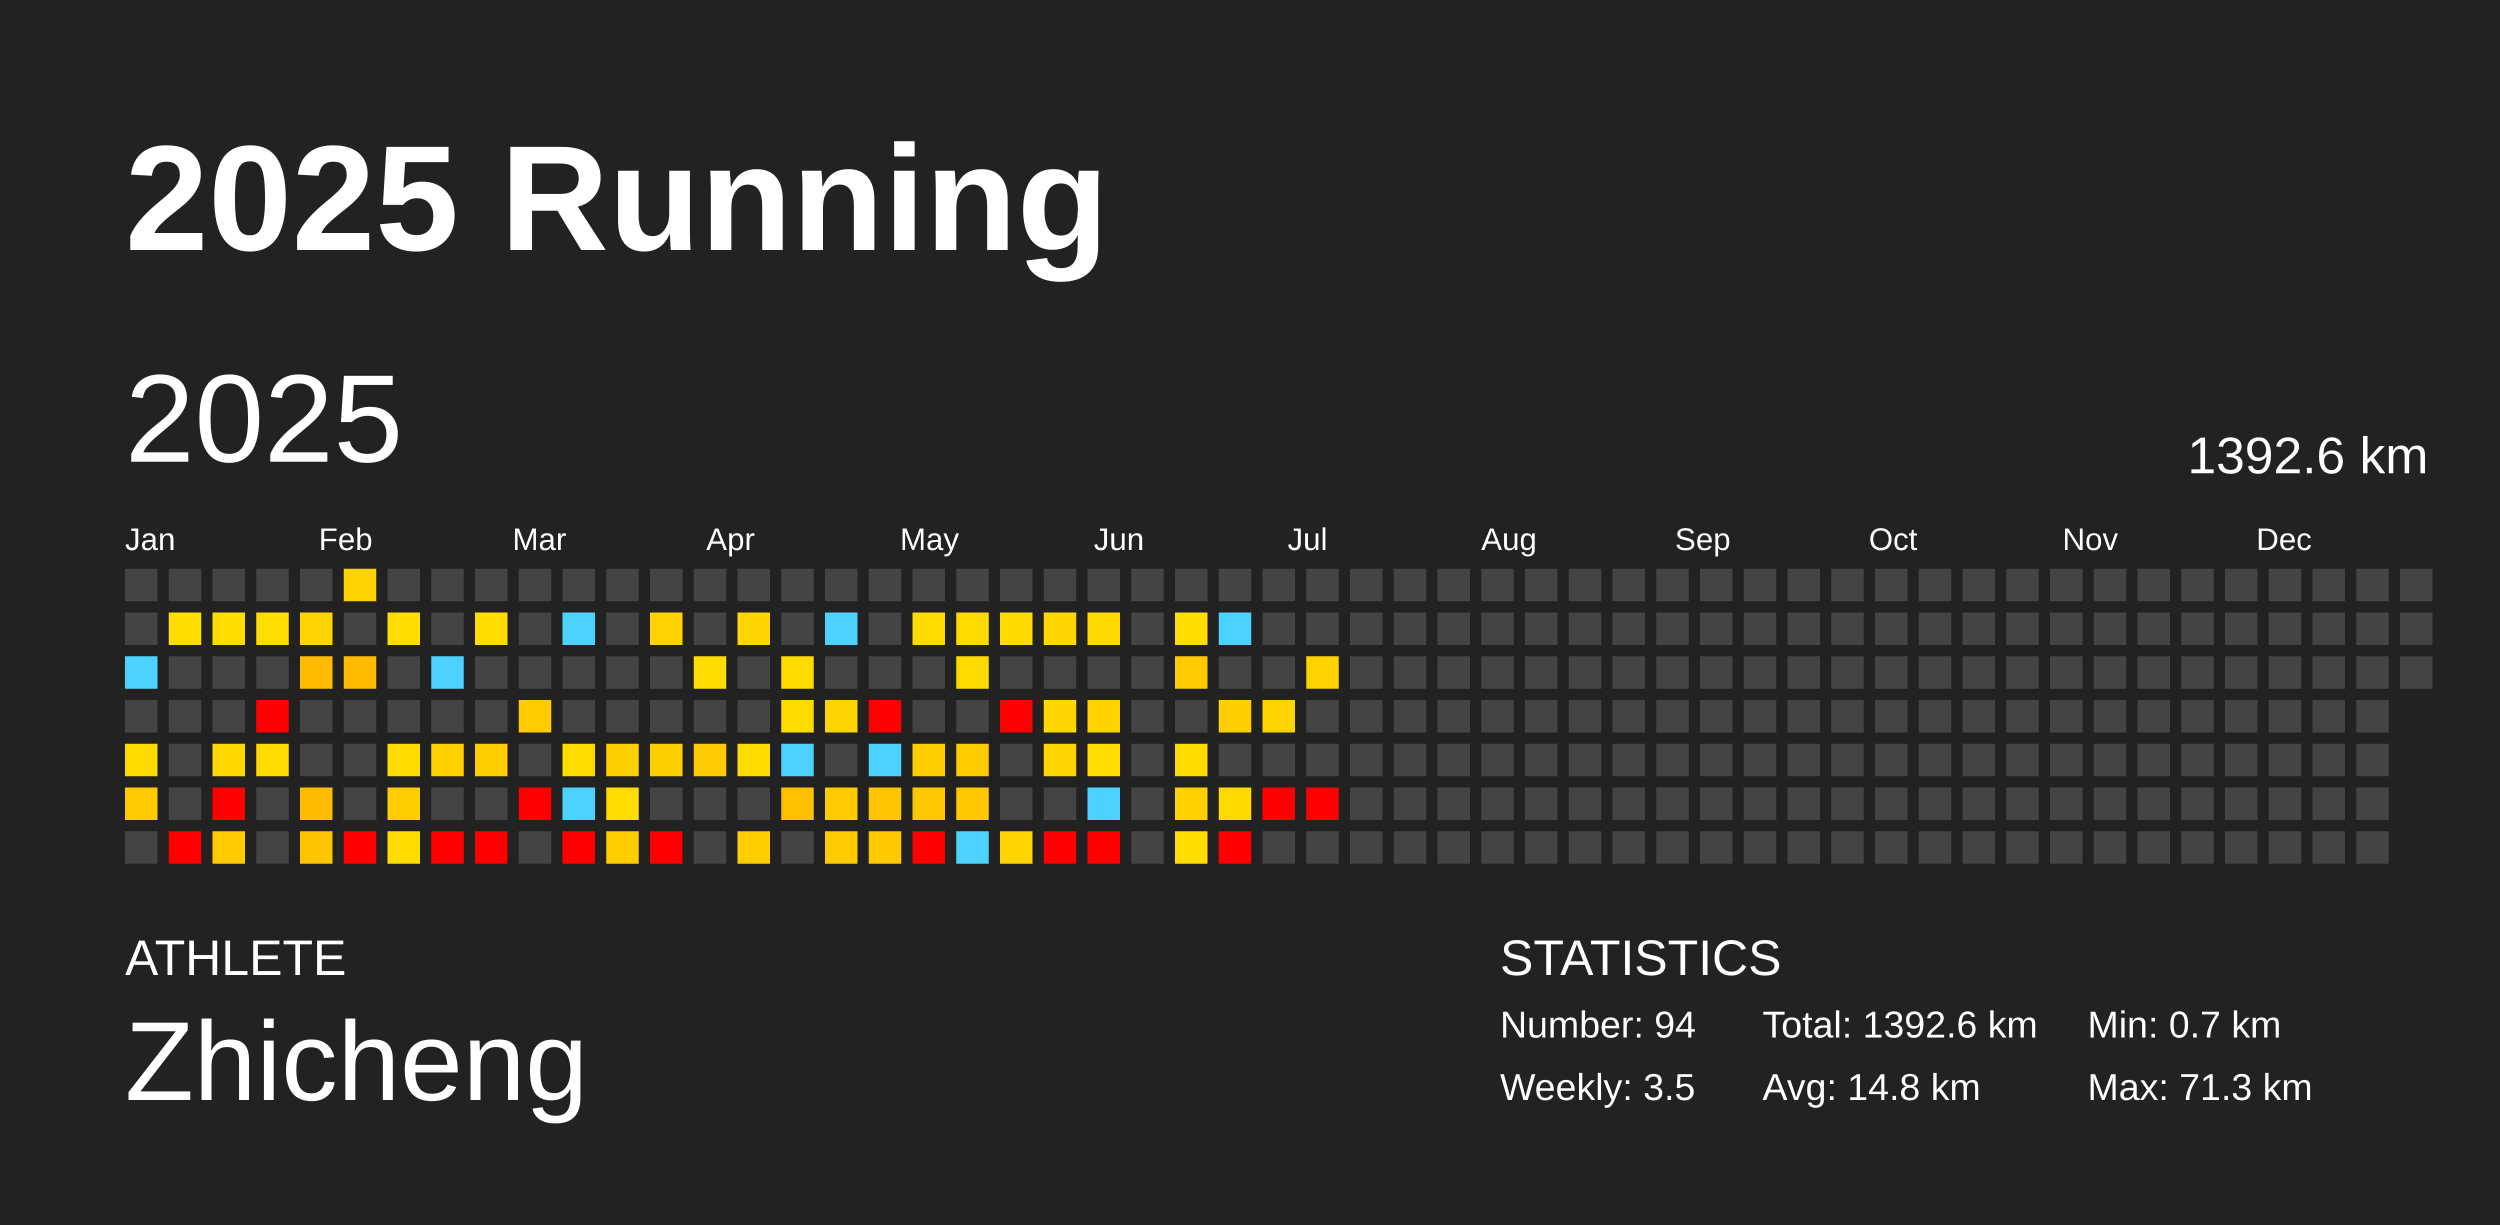
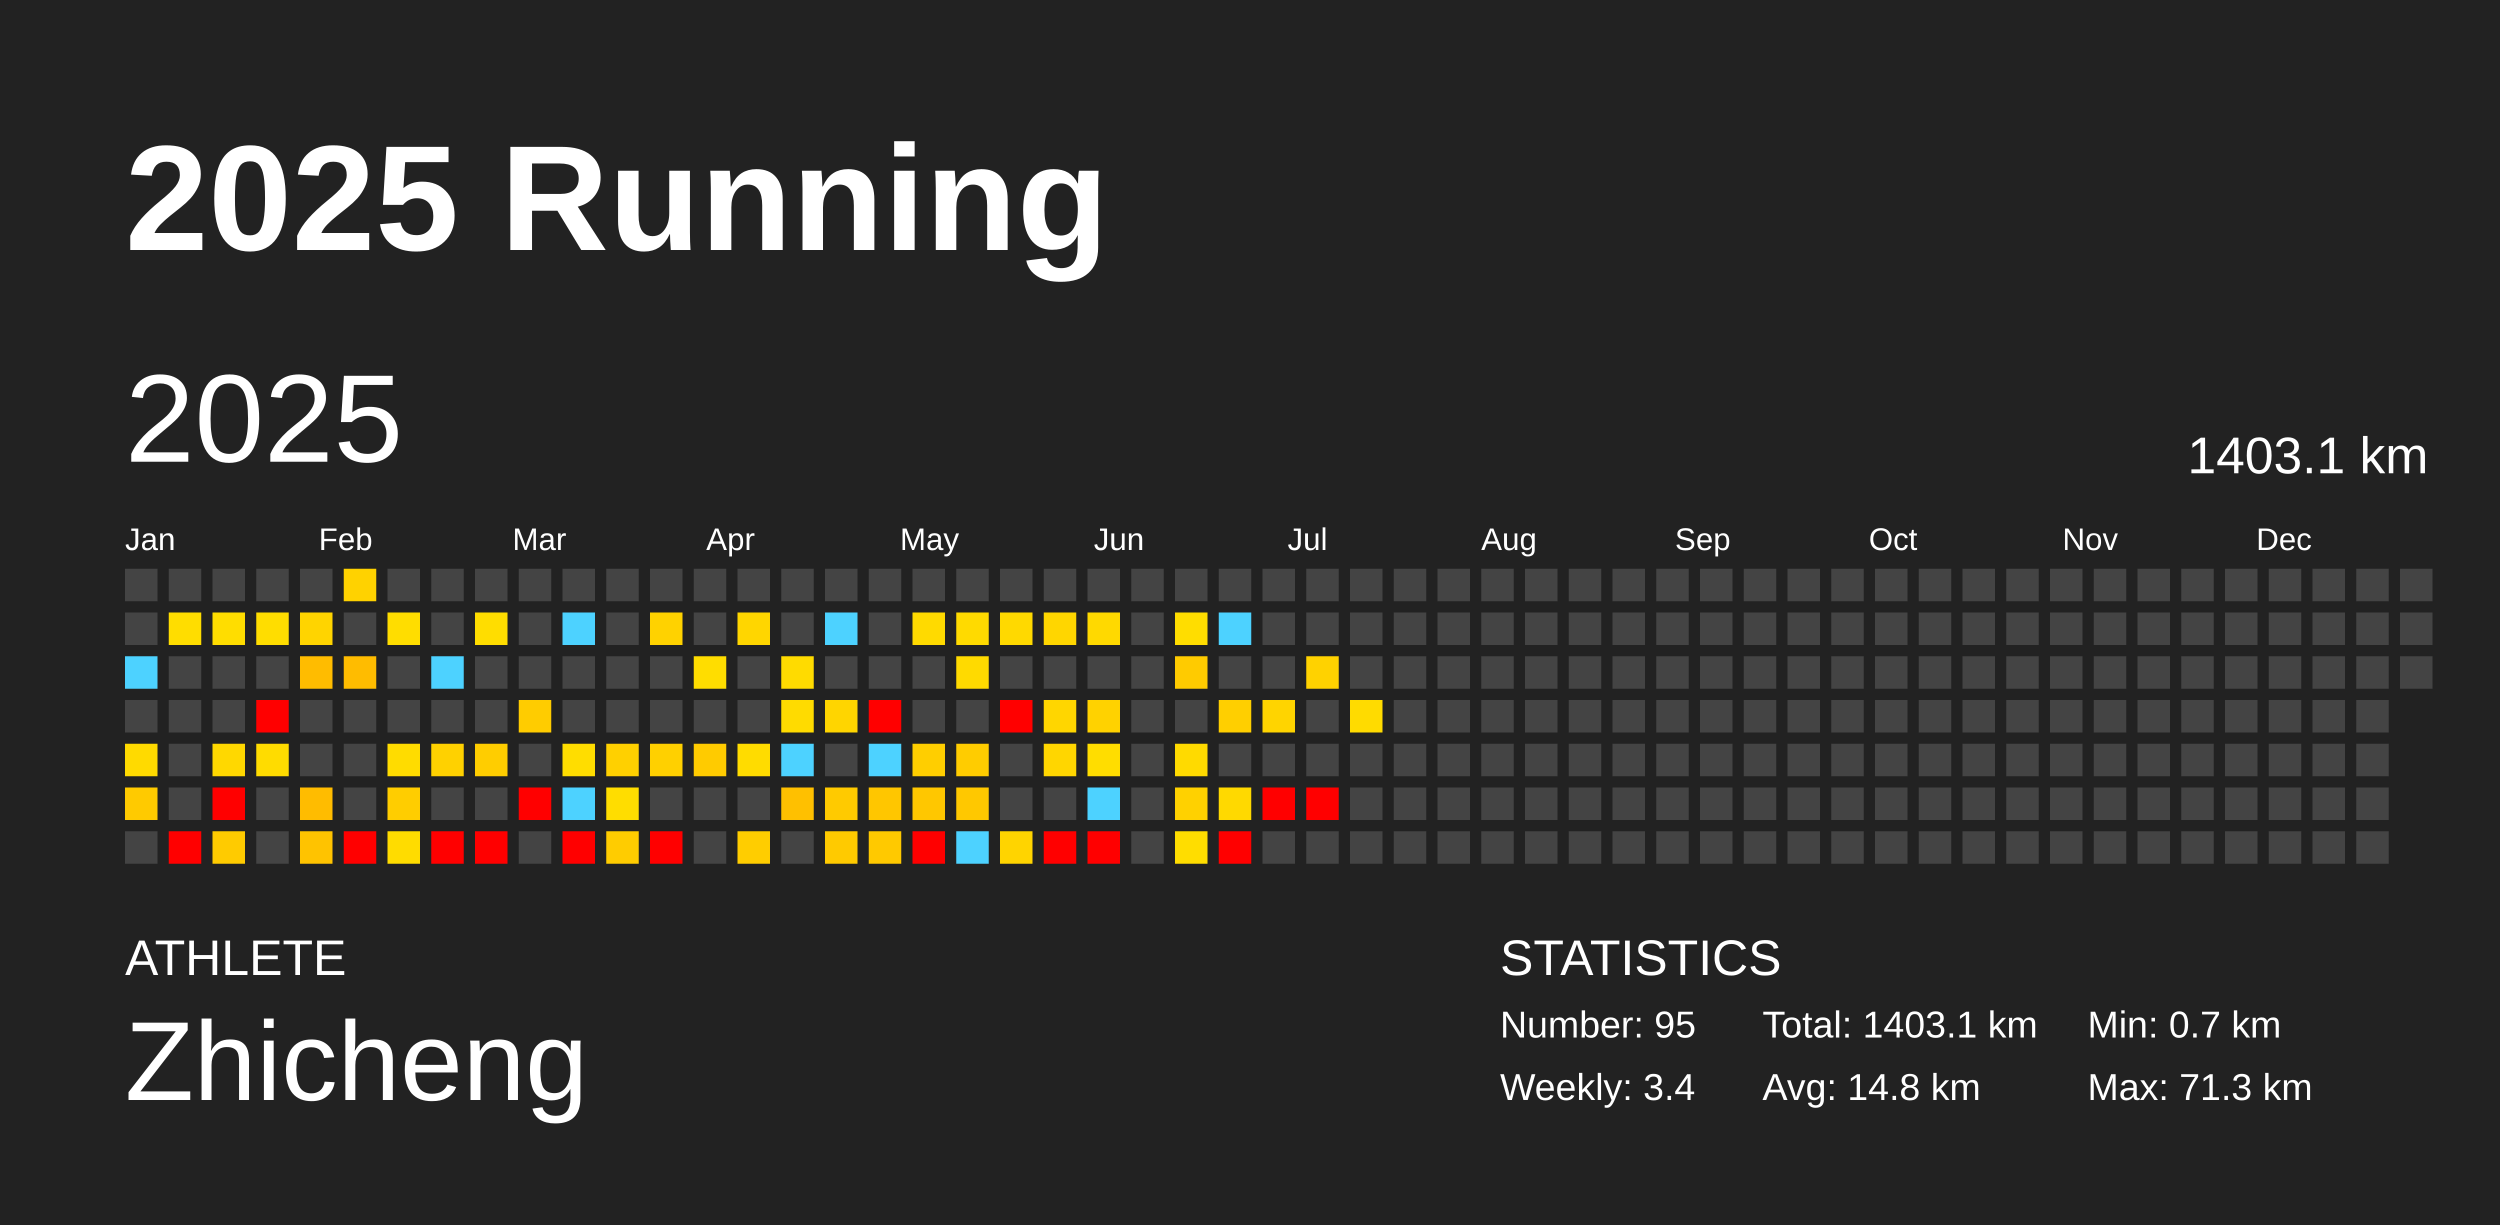
<svg xmlns="http://www.w3.org/2000/svg" baseProfile="full" height="98mm" version="1.1" viewBox="0,0,200,98" width="200mm">
  <defs />
  <rect fill="#222222" height="98" width="200" x="0" y="0" />
  <text fill="#FFFFFF" style="font-size:12px; font-family:Arial; font-weight:bold;" x="10" y="20">2025 Running</text>
  <text fill="#FFFFFF" style="font-size:4px; font-family:Arial" x="10" y="78">ATHLETE</text>
  <text fill="#FFFFFF" style="font-size:9px; font-family:Arial" x="10" y="88">Zhicheng</text>
  <text fill="#FFFFFF" style="font-size:4px; font-family:Arial" x="120" y="78">STATISTICS</text>
-   <text fill="#FFFFFF" style="font-size:3px; font-family:Arial" x="120" y="83">Number: 94</text>
-   <text fill="#FFFFFF" style="font-size:3px; font-family:Arial" x="120" y="88">Weekly: 3.5</text>
-   <text fill="#FFFFFF" style="font-size:3px; font-family:Arial" x="141" y="83">Total: 1392.6 km</text>
+   <text fill="#FFFFFF" style="font-size:3px; font-family:Arial" x="120" y="83">Number: 95</text>
+   <text fill="#FFFFFF" style="font-size:3px; font-family:Arial" x="120" y="88">Weekly: 3.4</text>
+   <text fill="#FFFFFF" style="font-size:3px; font-family:Arial" x="141" y="83">Total: 1403.1 km</text>
  <text fill="#FFFFFF" style="font-size:3px; font-family:Arial" x="141" y="88">Avg: 14.8 km</text>
  <text fill="#FFFFFF" style="font-size:3px; font-family:Arial" x="167" y="83">Min: 0.7 km</text>
  <text fill="#FFFFFF" style="font-size:3px; font-family:Arial" x="167" y="88">Max: 71.3 km</text>
  <text dominant-baseline="hanging" fill="#FFFFFF" style="font-size:10.0px; font-family:Arial;" x="10" y="30">2025</text>
-   <text dominant-baseline="hanging" fill="#FFFFFF" style="font-size:4.125px; font-family:Arial;" x="175" y="35">1392.6 km</text>
+   <text dominant-baseline="hanging" fill="#FFFFFF" style="font-size:4.125px; font-family:Arial;" x="175" y="35">1403.1 km</text>
  <text fill="#FFFFFF" style="font-size:2.5px; font-family:Arial" x="10.0" y="44">Jan</text>
  <text fill="#FFFFFF" style="font-size:2.5px; font-family:Arial" x="25.5" y="44">Feb</text>
  <text fill="#FFFFFF" style="font-size:2.5px; font-family:Arial" x="41.0" y="44">Mar</text>
  <text fill="#FFFFFF" style="font-size:2.5px; font-family:Arial" x="56.5" y="44">Apr</text>
  <text fill="#FFFFFF" style="font-size:2.5px; font-family:Arial" x="72.0" y="44">May</text>
  <text fill="#FFFFFF" style="font-size:2.5px; font-family:Arial" x="87.5" y="44">Jun</text>
  <text fill="#FFFFFF" style="font-size:2.5px; font-family:Arial" x="103.0" y="44">Jul</text>
  <text fill="#FFFFFF" style="font-size:2.5px; font-family:Arial" x="118.5" y="44">Aug</text>
  <text fill="#FFFFFF" style="font-size:2.5px; font-family:Arial" x="134.0" y="44">Sep</text>
  <text fill="#FFFFFF" style="font-size:2.5px; font-family:Arial" x="149.5" y="44">Oct</text>
  <text fill="#FFFFFF" style="font-size:2.5px; font-family:Arial" x="165.0" y="44">Nov</text>
  <text fill="#FFFFFF" style="font-size:2.5px; font-family:Arial" x="180.5" y="44">Dec</text>
  <rect fill="#444444" height="2.6" width="2.6" x="10.0" y="45.5" />
  <rect fill="#444444" height="2.6" width="2.6" x="10.0" y="49.0" />
  <rect fill="#4dd2ff" height="2.6" width="2.6" x="10.0" y="52.5" />
  <rect fill="#444444" height="2.6" width="2.6" x="10.0" y="56.0" />
  <rect fill="#ffda00" height="2.6" width="2.6" x="10.0" y="59.5" />
  <rect fill="#ffca00" height="2.6" width="2.6" x="10.0" y="63.0" />
  <rect fill="#444444" height="2.6" width="2.6" x="10.0" y="66.5" />
  <rect fill="#444444" height="2.6" width="2.6" x="13.5" y="45.5" />
  <rect fill="#ffdd00" height="2.6" width="2.6" x="13.5" y="49.0" />
  <rect fill="#444444" height="2.6" width="2.6" x="13.5" y="52.5" />
  <rect fill="#444444" height="2.6" width="2.6" x="13.5" y="56.0" />
  <rect fill="#444444" height="2.6" width="2.6" x="13.5" y="59.5" />
  <rect fill="#444444" height="2.6" width="2.6" x="13.5" y="63.0" />
  <rect fill="red" height="2.6" width="2.6" x="13.5" y="66.5" />
  <rect fill="#444444" height="2.6" width="2.6" x="17.0" y="45.5" />
  <rect fill="#ffdd00" height="2.6" width="2.6" x="17.0" y="49.0" />
  <rect fill="#444444" height="2.6" width="2.6" x="17.0" y="52.5" />
  <rect fill="#444444" height="2.6" width="2.6" x="17.0" y="56.0" />
  <rect fill="#ffd800" height="2.6" width="2.6" x="17.0" y="59.5" />
  <rect fill="red" height="2.6" width="2.6" x="17.0" y="63.0" />
  <rect fill="#ffcb00" height="2.6" width="2.6" x="17.0" y="66.5" />
  <rect fill="#444444" height="2.6" width="2.6" x="20.5" y="45.5" />
  <rect fill="#ffdd00" height="2.6" width="2.6" x="20.5" y="49.0" />
  <rect fill="#444444" height="2.6" width="2.6" x="20.5" y="52.5" />
  <rect fill="red" height="2.6" width="2.6" x="20.5" y="56.0" />
  <rect fill="#ffdc00" height="2.6" width="2.6" x="20.5" y="59.5" />
  <rect fill="#444444" height="2.6" width="2.6" x="20.5" y="63.0" />
  <rect fill="#444444" height="2.6" width="2.6" x="20.5" y="66.5" />
  <rect fill="#444444" height="2.6" width="2.6" x="24.0" y="45.5" />
  <rect fill="#ffd400" height="2.6" width="2.6" x="24.0" y="49.0" />
  <rect fill="#ffbc00" height="2.6" width="2.6" x="24.0" y="52.5" />
  <rect fill="#444444" height="2.6" width="2.6" x="24.0" y="56.0" />
  <rect fill="#444444" height="2.6" width="2.6" x="24.0" y="59.5" />
  <rect fill="#ffbc00" height="2.6" width="2.6" x="24.0" y="63.0" />
  <rect fill="#ffc300" height="2.6" width="2.6" x="24.0" y="66.5" />
  <rect fill="#ffd200" height="2.6" width="2.6" x="27.5" y="45.5" />
  <rect fill="#444444" height="2.6" width="2.6" x="27.5" y="49.0" />
  <rect fill="#ffbc00" height="2.6" width="2.6" x="27.5" y="52.5" />
  <rect fill="#444444" height="2.6" width="2.6" x="27.5" y="56.0" />
  <rect fill="#444444" height="2.6" width="2.6" x="27.5" y="59.5" />
  <rect fill="#444444" height="2.6" width="2.6" x="27.5" y="63.0" />
  <rect fill="red" height="2.6" width="2.6" x="27.5" y="66.5" />
  <rect fill="#444444" height="2.6" width="2.6" x="31.0" y="45.5" />
  <rect fill="#ffdd00" height="2.6" width="2.6" x="31.0" y="49.0" />
  <rect fill="#444444" height="2.6" width="2.6" x="31.0" y="52.5" />
  <rect fill="#444444" height="2.6" width="2.6" x="31.0" y="56.0" />
  <rect fill="#ffdc00" height="2.6" width="2.6" x="31.0" y="59.5" />
  <rect fill="#ffcd00" height="2.6" width="2.6" x="31.0" y="63.0" />
  <rect fill="#ffdc00" height="2.6" width="2.6" x="31.0" y="66.5" />
  <rect fill="#444444" height="2.6" width="2.6" x="34.5" y="45.5" />
  <rect fill="#444444" height="2.6" width="2.6" x="34.5" y="49.0" />
  <rect fill="#4dd2ff" height="2.6" width="2.6" x="34.5" y="52.5" />
  <rect fill="#444444" height="2.6" width="2.6" x="34.5" y="56.0" />
  <rect fill="#ffd100" height="2.6" width="2.6" x="34.5" y="59.5" />
  <rect fill="#444444" height="2.6" width="2.6" x="34.5" y="63.0" />
  <rect fill="red" height="2.6" width="2.6" x="34.5" y="66.5" />
  <rect fill="#444444" height="2.6" width="2.6" x="38.0" y="45.5" />
  <rect fill="#ffdd00" height="2.6" width="2.6" x="38.0" y="49.0" />
  <rect fill="#444444" height="2.6" width="2.6" x="38.0" y="52.5" />
  <rect fill="#444444" height="2.6" width="2.6" x="38.0" y="56.0" />
  <rect fill="#ffcd00" height="2.6" width="2.6" x="38.0" y="59.5" />
  <rect fill="#444444" height="2.6" width="2.6" x="38.0" y="63.0" />
  <rect fill="red" height="2.6" width="2.6" x="38.0" y="66.5" />
  <rect fill="#444444" height="2.6" width="2.6" x="41.5" y="45.5" />
  <rect fill="#444444" height="2.6" width="2.6" x="41.5" y="49.0" />
  <rect fill="#444444" height="2.6" width="2.6" x="41.5" y="52.5" />
  <rect fill="#ffcc00" height="2.6" width="2.6" x="41.5" y="56.0" />
  <rect fill="#444444" height="2.6" width="2.6" x="41.5" y="59.5" />
  <rect fill="red" height="2.6" width="2.6" x="41.5" y="63.0" />
  <rect fill="#444444" height="2.6" width="2.6" x="41.5" y="66.5" />
  <rect fill="#444444" height="2.6" width="2.6" x="45.0" y="45.5" />
  <rect fill="#4dd2ff" height="2.6" width="2.6" x="45.0" y="49.0" />
  <rect fill="#444444" height="2.6" width="2.6" x="45.0" y="52.5" />
  <rect fill="#444444" height="2.6" width="2.6" x="45.0" y="56.0" />
  <rect fill="#ffdd00" height="2.6" width="2.6" x="45.0" y="59.5" />
  <rect fill="#4dd2ff" height="2.6" width="2.6" x="45.0" y="63.0" />
  <rect fill="red" height="2.6" width="2.6" x="45.0" y="66.5" />
  <rect fill="#444444" height="2.6" width="2.6" x="48.5" y="45.5" />
  <rect fill="#444444" height="2.6" width="2.6" x="48.5" y="49.0" />
  <rect fill="#444444" height="2.6" width="2.6" x="48.5" y="52.5" />
  <rect fill="#444444" height="2.6" width="2.6" x="48.5" y="56.0" />
  <rect fill="#ffd000" height="2.6" width="2.6" x="48.5" y="59.5" />
  <rect fill="#ffdd00" height="2.6" width="2.6" x="48.5" y="63.0" />
  <rect fill="#ffcc00" height="2.6" width="2.6" x="48.5" y="66.5" />
  <rect fill="#444444" height="2.6" width="2.6" x="52.0" y="45.5" />
  <rect fill="#ffd200" height="2.6" width="2.6" x="52.0" y="49.0" />
  <rect fill="#444444" height="2.6" width="2.6" x="52.0" y="52.5" />
  <rect fill="#444444" height="2.6" width="2.6" x="52.0" y="56.0" />
  <rect fill="#ffd000" height="2.6" width="2.6" x="52.0" y="59.5" />
  <rect fill="#444444" height="2.6" width="2.6" x="52.0" y="63.0" />
  <rect fill="red" height="2.6" width="2.6" x="52.0" y="66.5" />
  <rect fill="#444444" height="2.6" width="2.6" x="55.5" y="45.5" />
  <rect fill="#444444" height="2.6" width="2.6" x="55.5" y="49.0" />
  <rect fill="#ffdd00" height="2.6" width="2.6" x="55.5" y="52.5" />
  <rect fill="#444444" height="2.6" width="2.6" x="55.5" y="56.0" />
  <rect fill="#ffcb00" height="2.6" width="2.6" x="55.5" y="59.5" />
  <rect fill="#444444" height="2.6" width="2.6" x="55.5" y="63.0" />
  <rect fill="#444444" height="2.6" width="2.6" x="55.5" y="66.5" />
  <rect fill="#444444" height="2.6" width="2.6" x="59.0" y="45.5" />
  <rect fill="#ffd600" height="2.6" width="2.6" x="59.0" y="49.0" />
  <rect fill="#444444" height="2.6" width="2.6" x="59.0" y="52.5" />
  <rect fill="#444444" height="2.6" width="2.6" x="59.0" y="56.0" />
  <rect fill="#ffdc00" height="2.6" width="2.6" x="59.0" y="59.5" />
  <rect fill="#444444" height="2.6" width="2.6" x="59.0" y="63.0" />
  <rect fill="#ffcd00" height="2.6" width="2.6" x="59.0" y="66.5" />
  <rect fill="#444444" height="2.6" width="2.6" x="62.5" y="45.5" />
  <rect fill="#444444" height="2.6" width="2.6" x="62.5" y="49.0" />
  <rect fill="#ffdb00" height="2.6" width="2.6" x="62.5" y="52.5" />
  <rect fill="#ffdb00" height="2.6" width="2.6" x="62.5" y="56.0" />
  <rect fill="#4dd2ff" height="2.6" width="2.6" x="62.5" y="59.5" />
  <rect fill="#ffc000" height="2.6" width="2.6" x="62.5" y="63.0" />
  <rect fill="#444444" height="2.6" width="2.6" x="62.5" y="66.5" />
  <rect fill="#444444" height="2.6" width="2.6" x="66.0" y="45.5" />
  <rect fill="#4dd2ff" height="2.6" width="2.6" x="66.0" y="49.0" />
  <rect fill="#444444" height="2.6" width="2.6" x="66.0" y="52.5" />
  <rect fill="#ffd500" height="2.6" width="2.6" x="66.0" y="56.0" />
  <rect fill="#444444" height="2.6" width="2.6" x="66.0" y="59.5" />
  <rect fill="#ffca00" height="2.6" width="2.6" x="66.0" y="63.0" />
  <rect fill="#ffca00" height="2.6" width="2.6" x="66.0" y="66.5" />
  <rect fill="#444444" height="2.6" width="2.6" x="69.5" y="45.5" />
  <rect fill="#444444" height="2.6" width="2.6" x="69.5" y="49.0" />
  <rect fill="#444444" height="2.6" width="2.6" x="69.5" y="52.5" />
  <rect fill="red" height="2.6" width="2.6" x="69.5" y="56.0" />
  <rect fill="#4dd2ff" height="2.6" width="2.6" x="69.5" y="59.5" />
  <rect fill="#ffc600" height="2.6" width="2.6" x="69.5" y="63.0" />
  <rect fill="#ffc900" height="2.6" width="2.6" x="69.5" y="66.5" />
  <rect fill="#444444" height="2.6" width="2.6" x="73.0" y="45.5" />
  <rect fill="#ffda00" height="2.6" width="2.6" x="73.0" y="49.0" />
  <rect fill="#444444" height="2.6" width="2.6" x="73.0" y="52.5" />
  <rect fill="#444444" height="2.6" width="2.6" x="73.0" y="56.0" />
  <rect fill="#ffce00" height="2.6" width="2.6" x="73.0" y="59.5" />
  <rect fill="#ffc700" height="2.6" width="2.6" x="73.0" y="63.0" />
  <rect fill="red" height="2.6" width="2.6" x="73.0" y="66.5" />
  <rect fill="#444444" height="2.6" width="2.6" x="76.5" y="45.5" />
  <rect fill="#ffda00" height="2.6" width="2.6" x="76.5" y="49.0" />
  <rect fill="#ffda00" height="2.6" width="2.6" x="76.5" y="52.5" />
  <rect fill="#444444" height="2.6" width="2.6" x="76.5" y="56.0" />
  <rect fill="#ffcc00" height="2.6" width="2.6" x="76.5" y="59.5" />
  <rect fill="#ffc800" height="2.6" width="2.6" x="76.5" y="63.0" />
  <rect fill="#4dd2ff" height="2.6" width="2.6" x="76.5" y="66.5" />
  <rect fill="#444444" height="2.6" width="2.6" x="80.0" y="45.5" />
  <rect fill="#ffd900" height="2.6" width="2.6" x="80.0" y="49.0" />
  <rect fill="#444444" height="2.6" width="2.6" x="80.0" y="52.5" />
  <rect fill="red" height="2.6" width="2.6" x="80.0" y="56.0" />
  <rect fill="#444444" height="2.6" width="2.6" x="80.0" y="59.5" />
  <rect fill="#444444" height="2.6" width="2.6" x="80.0" y="63.0" />
  <rect fill="#ffd400" height="2.6" width="2.6" x="80.0" y="66.5" />
  <rect fill="#444444" height="2.6" width="2.6" x="83.5" y="45.5" />
  <rect fill="#ffd600" height="2.6" width="2.6" x="83.5" y="49.0" />
  <rect fill="#444444" height="2.6" width="2.6" x="83.5" y="52.5" />
  <rect fill="#ffd600" height="2.6" width="2.6" x="83.5" y="56.0" />
  <rect fill="#ffd600" height="2.6" width="2.6" x="83.5" y="59.5" />
  <rect fill="#444444" height="2.6" width="2.6" x="83.5" y="63.0" />
  <rect fill="red" height="2.6" width="2.6" x="83.5" y="66.5" />
  <rect fill="#444444" height="2.6" width="2.6" x="87.0" y="45.5" />
  <rect fill="#ffd900" height="2.6" width="2.6" x="87.0" y="49.0" />
  <rect fill="#444444" height="2.6" width="2.6" x="87.0" y="52.5" />
  <rect fill="#ffd200" height="2.6" width="2.6" x="87.0" y="56.0" />
  <rect fill="#ffdd00" height="2.6" width="2.6" x="87.0" y="59.5" />
  <rect fill="#4dd2ff" height="2.6" width="2.6" x="87.0" y="63.0" />
  <rect fill="red" height="2.6" width="2.6" x="87.0" y="66.5" />
  <rect fill="#444444" height="2.6" width="2.6" x="90.5" y="45.5" />
  <rect fill="#444444" height="2.6" width="2.6" x="90.5" y="49.0" />
  <rect fill="#444444" height="2.6" width="2.6" x="90.5" y="52.5" />
  <rect fill="#444444" height="2.6" width="2.6" x="90.5" y="56.0" />
  <rect fill="#444444" height="2.6" width="2.6" x="90.5" y="59.5" />
  <rect fill="#444444" height="2.6" width="2.6" x="90.5" y="63.0" />
  <rect fill="#444444" height="2.6" width="2.6" x="90.5" y="66.5" />
  <rect fill="#444444" height="2.6" width="2.6" x="94.0" y="45.5" />
  <rect fill="#ffdd00" height="2.6" width="2.6" x="94.0" y="49.0" />
  <rect fill="#ffcb00" height="2.6" width="2.6" x="94.0" y="52.5" />
  <rect fill="#444444" height="2.6" width="2.6" x="94.0" y="56.0" />
  <rect fill="#ffda00" height="2.6" width="2.6" x="94.0" y="59.5" />
  <rect fill="#ffd100" height="2.6" width="2.6" x="94.0" y="63.0" />
  <rect fill="#ffdd00" height="2.6" width="2.6" x="94.0" y="66.5" />
  <rect fill="#444444" height="2.6" width="2.6" x="97.5" y="45.5" />
  <rect fill="#4dd2ff" height="2.6" width="2.6" x="97.5" y="49.0" />
  <rect fill="#444444" height="2.6" width="2.6" x="97.5" y="52.5" />
  <rect fill="#ffcf00" height="2.6" width="2.6" x="97.5" y="56.0" />
  <rect fill="#444444" height="2.6" width="2.6" x="97.5" y="59.5" />
  <rect fill="#ffd900" height="2.6" width="2.6" x="97.5" y="63.0" />
  <rect fill="red" height="2.6" width="2.6" x="97.5" y="66.5" />
  <rect fill="#444444" height="2.6" width="2.6" x="101.0" y="45.5" />
  <rect fill="#444444" height="2.6" width="2.6" x="101.0" y="49.0" />
  <rect fill="#444444" height="2.6" width="2.6" x="101.0" y="52.5" />
  <rect fill="#ffd400" height="2.6" width="2.6" x="101.0" y="56.0" />
  <rect fill="#444444" height="2.6" width="2.6" x="101.0" y="59.5" />
  <rect fill="red" height="2.6" width="2.6" x="101.0" y="63.0" />
  <rect fill="#444444" height="2.6" width="2.6" x="101.0" y="66.5" />
  <rect fill="#444444" height="2.6" width="2.6" x="104.5" y="45.5" />
  <rect fill="#444444" height="2.6" width="2.6" x="104.5" y="49.0" />
  <rect fill="#ffd200" height="2.6" width="2.6" x="104.5" y="52.5" />
  <rect fill="#444444" height="2.6" width="2.6" x="104.5" y="56.0" />
  <rect fill="#444444" height="2.6" width="2.6" x="104.5" y="59.5" />
  <rect fill="red" height="2.6" width="2.6" x="104.5" y="63.0" />
  <rect fill="#444444" height="2.6" width="2.6" x="104.5" y="66.5" />
  <rect fill="#444444" height="2.6" width="2.6" x="108.0" y="45.5" />
  <rect fill="#444444" height="2.6" width="2.6" x="108.0" y="49.0" />
  <rect fill="#444444" height="2.6" width="2.6" x="108.0" y="52.5" />
-   <rect fill="#444444" height="2.6" width="2.6" x="108.0" y="56.0" />
+   <rect fill="#ffdb00" height="2.6" width="2.6" x="108.0" y="56.0" />
  <rect fill="#444444" height="2.6" width="2.6" x="108.0" y="59.5" />
  <rect fill="#444444" height="2.6" width="2.6" x="108.0" y="63.0" />
  <rect fill="#444444" height="2.6" width="2.6" x="108.0" y="66.5" />
  <rect fill="#444444" height="2.6" width="2.6" x="111.5" y="45.5" />
  <rect fill="#444444" height="2.6" width="2.6" x="111.5" y="49.0" />
  <rect fill="#444444" height="2.6" width="2.6" x="111.5" y="52.5" />
  <rect fill="#444444" height="2.6" width="2.6" x="111.5" y="56.0" />
  <rect fill="#444444" height="2.6" width="2.6" x="111.5" y="59.5" />
  <rect fill="#444444" height="2.6" width="2.6" x="111.5" y="63.0" />
  <rect fill="#444444" height="2.6" width="2.6" x="111.5" y="66.5" />
  <rect fill="#444444" height="2.6" width="2.6" x="115.0" y="45.5" />
  <rect fill="#444444" height="2.6" width="2.6" x="115.0" y="49.0" />
  <rect fill="#444444" height="2.6" width="2.6" x="115.0" y="52.5" />
  <rect fill="#444444" height="2.6" width="2.6" x="115.0" y="56.0" />
  <rect fill="#444444" height="2.6" width="2.6" x="115.0" y="59.5" />
  <rect fill="#444444" height="2.6" width="2.6" x="115.0" y="63.0" />
  <rect fill="#444444" height="2.6" width="2.6" x="115.0" y="66.5" />
  <rect fill="#444444" height="2.6" width="2.6" x="118.5" y="45.5" />
  <rect fill="#444444" height="2.6" width="2.6" x="118.5" y="49.0" />
  <rect fill="#444444" height="2.6" width="2.6" x="118.5" y="52.5" />
  <rect fill="#444444" height="2.6" width="2.6" x="118.5" y="56.0" />
  <rect fill="#444444" height="2.6" width="2.6" x="118.5" y="59.5" />
  <rect fill="#444444" height="2.6" width="2.6" x="118.5" y="63.0" />
  <rect fill="#444444" height="2.6" width="2.6" x="118.5" y="66.5" />
  <rect fill="#444444" height="2.6" width="2.6" x="122.0" y="45.5" />
  <rect fill="#444444" height="2.6" width="2.6" x="122.0" y="49.0" />
  <rect fill="#444444" height="2.6" width="2.6" x="122.0" y="52.5" />
  <rect fill="#444444" height="2.6" width="2.6" x="122.0" y="56.0" />
  <rect fill="#444444" height="2.6" width="2.6" x="122.0" y="59.5" />
  <rect fill="#444444" height="2.6" width="2.6" x="122.0" y="63.0" />
  <rect fill="#444444" height="2.6" width="2.6" x="122.0" y="66.5" />
  <rect fill="#444444" height="2.6" width="2.6" x="125.5" y="45.5" />
  <rect fill="#444444" height="2.6" width="2.6" x="125.5" y="49.0" />
  <rect fill="#444444" height="2.6" width="2.6" x="125.5" y="52.5" />
  <rect fill="#444444" height="2.6" width="2.6" x="125.5" y="56.0" />
  <rect fill="#444444" height="2.6" width="2.6" x="125.5" y="59.5" />
  <rect fill="#444444" height="2.6" width="2.6" x="125.5" y="63.0" />
  <rect fill="#444444" height="2.6" width="2.6" x="125.5" y="66.5" />
  <rect fill="#444444" height="2.6" width="2.6" x="129.0" y="45.5" />
  <rect fill="#444444" height="2.6" width="2.6" x="129.0" y="49.0" />
  <rect fill="#444444" height="2.6" width="2.6" x="129.0" y="52.5" />
  <rect fill="#444444" height="2.6" width="2.6" x="129.0" y="56.0" />
  <rect fill="#444444" height="2.6" width="2.6" x="129.0" y="59.5" />
  <rect fill="#444444" height="2.6" width="2.6" x="129.0" y="63.0" />
  <rect fill="#444444" height="2.6" width="2.6" x="129.0" y="66.5" />
  <rect fill="#444444" height="2.6" width="2.6" x="132.5" y="45.5" />
  <rect fill="#444444" height="2.6" width="2.6" x="132.5" y="49.0" />
  <rect fill="#444444" height="2.6" width="2.6" x="132.5" y="52.5" />
  <rect fill="#444444" height="2.6" width="2.6" x="132.5" y="56.0" />
  <rect fill="#444444" height="2.6" width="2.6" x="132.5" y="59.5" />
  <rect fill="#444444" height="2.6" width="2.6" x="132.5" y="63.0" />
  <rect fill="#444444" height="2.6" width="2.6" x="132.5" y="66.5" />
  <rect fill="#444444" height="2.6" width="2.6" x="136.0" y="45.5" />
  <rect fill="#444444" height="2.6" width="2.6" x="136.0" y="49.0" />
  <rect fill="#444444" height="2.6" width="2.6" x="136.0" y="52.5" />
  <rect fill="#444444" height="2.6" width="2.6" x="136.0" y="56.0" />
  <rect fill="#444444" height="2.6" width="2.6" x="136.0" y="59.5" />
  <rect fill="#444444" height="2.6" width="2.6" x="136.0" y="63.0" />
  <rect fill="#444444" height="2.6" width="2.6" x="136.0" y="66.5" />
  <rect fill="#444444" height="2.6" width="2.6" x="139.5" y="45.5" />
  <rect fill="#444444" height="2.6" width="2.6" x="139.5" y="49.0" />
  <rect fill="#444444" height="2.6" width="2.6" x="139.5" y="52.5" />
  <rect fill="#444444" height="2.6" width="2.6" x="139.5" y="56.0" />
  <rect fill="#444444" height="2.6" width="2.6" x="139.5" y="59.5" />
  <rect fill="#444444" height="2.6" width="2.6" x="139.5" y="63.0" />
  <rect fill="#444444" height="2.6" width="2.6" x="139.5" y="66.5" />
  <rect fill="#444444" height="2.6" width="2.6" x="143.0" y="45.5" />
  <rect fill="#444444" height="2.6" width="2.6" x="143.0" y="49.0" />
  <rect fill="#444444" height="2.6" width="2.6" x="143.0" y="52.5" />
  <rect fill="#444444" height="2.6" width="2.6" x="143.0" y="56.0" />
  <rect fill="#444444" height="2.6" width="2.6" x="143.0" y="59.5" />
  <rect fill="#444444" height="2.6" width="2.6" x="143.0" y="63.0" />
  <rect fill="#444444" height="2.6" width="2.6" x="143.0" y="66.5" />
  <rect fill="#444444" height="2.6" width="2.6" x="146.5" y="45.5" />
  <rect fill="#444444" height="2.6" width="2.6" x="146.5" y="49.0" />
  <rect fill="#444444" height="2.6" width="2.6" x="146.5" y="52.5" />
  <rect fill="#444444" height="2.6" width="2.6" x="146.5" y="56.0" />
  <rect fill="#444444" height="2.6" width="2.6" x="146.5" y="59.5" />
  <rect fill="#444444" height="2.6" width="2.6" x="146.5" y="63.0" />
  <rect fill="#444444" height="2.6" width="2.6" x="146.5" y="66.5" />
  <rect fill="#444444" height="2.6" width="2.6" x="150.0" y="45.5" />
  <rect fill="#444444" height="2.6" width="2.6" x="150.0" y="49.0" />
  <rect fill="#444444" height="2.6" width="2.6" x="150.0" y="52.5" />
  <rect fill="#444444" height="2.6" width="2.6" x="150.0" y="56.0" />
  <rect fill="#444444" height="2.6" width="2.6" x="150.0" y="59.5" />
  <rect fill="#444444" height="2.6" width="2.6" x="150.0" y="63.0" />
  <rect fill="#444444" height="2.6" width="2.6" x="150.0" y="66.5" />
  <rect fill="#444444" height="2.6" width="2.6" x="153.5" y="45.5" />
  <rect fill="#444444" height="2.6" width="2.6" x="153.5" y="49.0" />
  <rect fill="#444444" height="2.6" width="2.6" x="153.5" y="52.5" />
  <rect fill="#444444" height="2.6" width="2.6" x="153.5" y="56.0" />
  <rect fill="#444444" height="2.6" width="2.6" x="153.5" y="59.5" />
  <rect fill="#444444" height="2.6" width="2.6" x="153.5" y="63.0" />
  <rect fill="#444444" height="2.6" width="2.6" x="153.5" y="66.5" />
  <rect fill="#444444" height="2.6" width="2.6" x="157.0" y="45.5" />
  <rect fill="#444444" height="2.6" width="2.6" x="157.0" y="49.0" />
  <rect fill="#444444" height="2.6" width="2.6" x="157.0" y="52.5" />
  <rect fill="#444444" height="2.6" width="2.6" x="157.0" y="56.0" />
  <rect fill="#444444" height="2.6" width="2.6" x="157.0" y="59.5" />
  <rect fill="#444444" height="2.6" width="2.6" x="157.0" y="63.0" />
  <rect fill="#444444" height="2.6" width="2.6" x="157.0" y="66.5" />
  <rect fill="#444444" height="2.6" width="2.6" x="160.5" y="45.5" />
  <rect fill="#444444" height="2.6" width="2.6" x="160.5" y="49.0" />
  <rect fill="#444444" height="2.6" width="2.6" x="160.5" y="52.5" />
  <rect fill="#444444" height="2.6" width="2.6" x="160.5" y="56.0" />
  <rect fill="#444444" height="2.6" width="2.6" x="160.5" y="59.5" />
  <rect fill="#444444" height="2.6" width="2.6" x="160.5" y="63.0" />
  <rect fill="#444444" height="2.6" width="2.6" x="160.5" y="66.5" />
  <rect fill="#444444" height="2.6" width="2.6" x="164.0" y="45.5" />
  <rect fill="#444444" height="2.6" width="2.6" x="164.0" y="49.0" />
  <rect fill="#444444" height="2.6" width="2.6" x="164.0" y="52.5" />
  <rect fill="#444444" height="2.6" width="2.6" x="164.0" y="56.0" />
  <rect fill="#444444" height="2.6" width="2.6" x="164.0" y="59.5" />
  <rect fill="#444444" height="2.6" width="2.6" x="164.0" y="63.0" />
  <rect fill="#444444" height="2.6" width="2.6" x="164.0" y="66.5" />
  <rect fill="#444444" height="2.6" width="2.6" x="167.5" y="45.5" />
  <rect fill="#444444" height="2.6" width="2.6" x="167.5" y="49.0" />
  <rect fill="#444444" height="2.6" width="2.6" x="167.5" y="52.5" />
  <rect fill="#444444" height="2.6" width="2.6" x="167.5" y="56.0" />
  <rect fill="#444444" height="2.6" width="2.6" x="167.5" y="59.5" />
  <rect fill="#444444" height="2.6" width="2.6" x="167.5" y="63.0" />
  <rect fill="#444444" height="2.6" width="2.6" x="167.5" y="66.5" />
  <rect fill="#444444" height="2.6" width="2.6" x="171.0" y="45.5" />
  <rect fill="#444444" height="2.6" width="2.6" x="171.0" y="49.0" />
  <rect fill="#444444" height="2.6" width="2.6" x="171.0" y="52.5" />
  <rect fill="#444444" height="2.6" width="2.6" x="171.0" y="56.0" />
  <rect fill="#444444" height="2.6" width="2.6" x="171.0" y="59.5" />
  <rect fill="#444444" height="2.6" width="2.6" x="171.0" y="63.0" />
  <rect fill="#444444" height="2.6" width="2.6" x="171.0" y="66.5" />
  <rect fill="#444444" height="2.6" width="2.6" x="174.5" y="45.5" />
  <rect fill="#444444" height="2.6" width="2.6" x="174.5" y="49.0" />
  <rect fill="#444444" height="2.6" width="2.6" x="174.5" y="52.5" />
  <rect fill="#444444" height="2.6" width="2.6" x="174.5" y="56.0" />
  <rect fill="#444444" height="2.6" width="2.6" x="174.5" y="59.5" />
  <rect fill="#444444" height="2.6" width="2.6" x="174.5" y="63.0" />
  <rect fill="#444444" height="2.6" width="2.6" x="174.5" y="66.5" />
  <rect fill="#444444" height="2.6" width="2.6" x="178.0" y="45.5" />
  <rect fill="#444444" height="2.6" width="2.6" x="178.0" y="49.0" />
  <rect fill="#444444" height="2.6" width="2.6" x="178.0" y="52.5" />
  <rect fill="#444444" height="2.6" width="2.6" x="178.0" y="56.0" />
  <rect fill="#444444" height="2.6" width="2.6" x="178.0" y="59.5" />
  <rect fill="#444444" height="2.6" width="2.6" x="178.0" y="63.0" />
  <rect fill="#444444" height="2.6" width="2.6" x="178.0" y="66.5" />
  <rect fill="#444444" height="2.6" width="2.6" x="181.5" y="45.5" />
  <rect fill="#444444" height="2.6" width="2.6" x="181.5" y="49.0" />
  <rect fill="#444444" height="2.6" width="2.6" x="181.5" y="52.5" />
  <rect fill="#444444" height="2.6" width="2.6" x="181.5" y="56.0" />
  <rect fill="#444444" height="2.6" width="2.6" x="181.5" y="59.5" />
  <rect fill="#444444" height="2.6" width="2.6" x="181.5" y="63.0" />
  <rect fill="#444444" height="2.6" width="2.6" x="181.5" y="66.5" />
  <rect fill="#444444" height="2.6" width="2.6" x="185.0" y="45.5" />
  <rect fill="#444444" height="2.6" width="2.6" x="185.0" y="49.0" />
  <rect fill="#444444" height="2.6" width="2.6" x="185.0" y="52.5" />
  <rect fill="#444444" height="2.6" width="2.6" x="185.0" y="56.0" />
  <rect fill="#444444" height="2.6" width="2.6" x="185.0" y="59.5" />
  <rect fill="#444444" height="2.6" width="2.6" x="185.0" y="63.0" />
  <rect fill="#444444" height="2.6" width="2.6" x="185.0" y="66.5" />
  <rect fill="#444444" height="2.6" width="2.6" x="188.5" y="45.5" />
  <rect fill="#444444" height="2.6" width="2.6" x="188.5" y="49.0" />
  <rect fill="#444444" height="2.6" width="2.6" x="188.5" y="52.5" />
  <rect fill="#444444" height="2.6" width="2.6" x="188.5" y="56.0" />
  <rect fill="#444444" height="2.6" width="2.6" x="188.5" y="59.5" />
  <rect fill="#444444" height="2.6" width="2.6" x="188.5" y="63.0" />
  <rect fill="#444444" height="2.6" width="2.6" x="188.5" y="66.5" />
  <rect fill="#444444" height="2.6" width="2.6" x="192.0" y="45.5" />
  <rect fill="#444444" height="2.6" width="2.6" x="192.0" y="49.0" />
  <rect fill="#444444" height="2.6" width="2.6" x="192.0" y="52.5" />
</svg>
